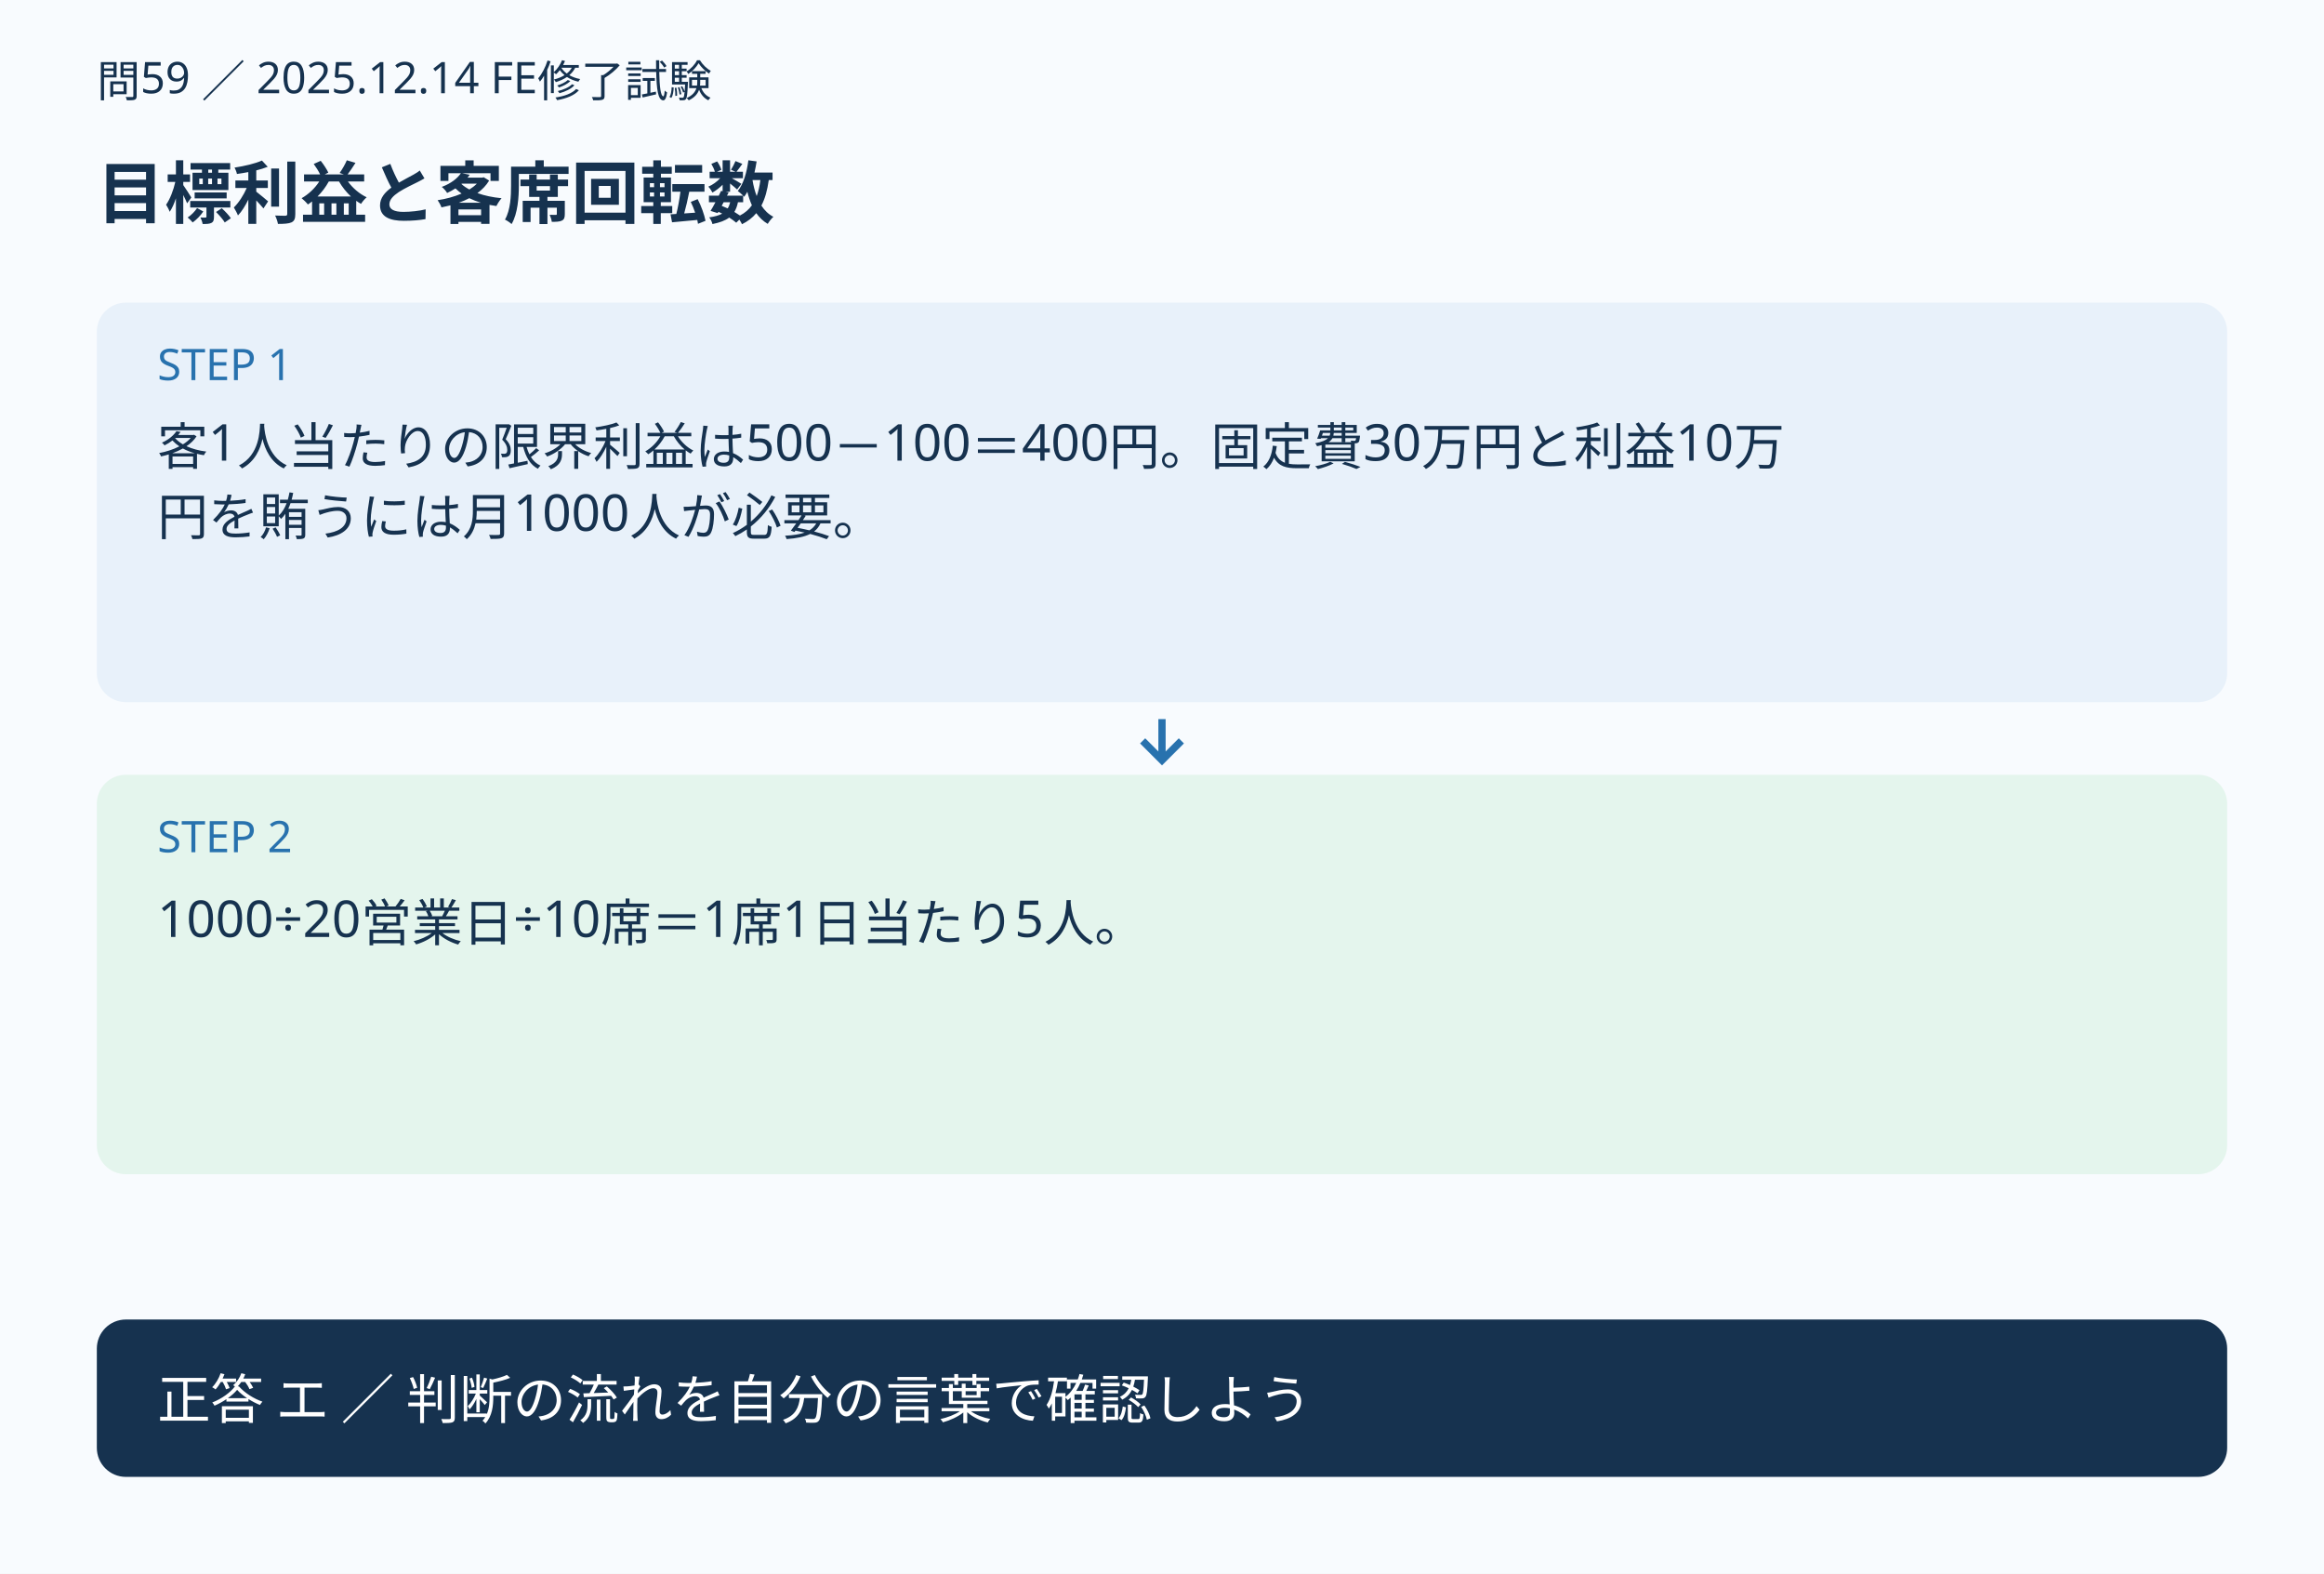
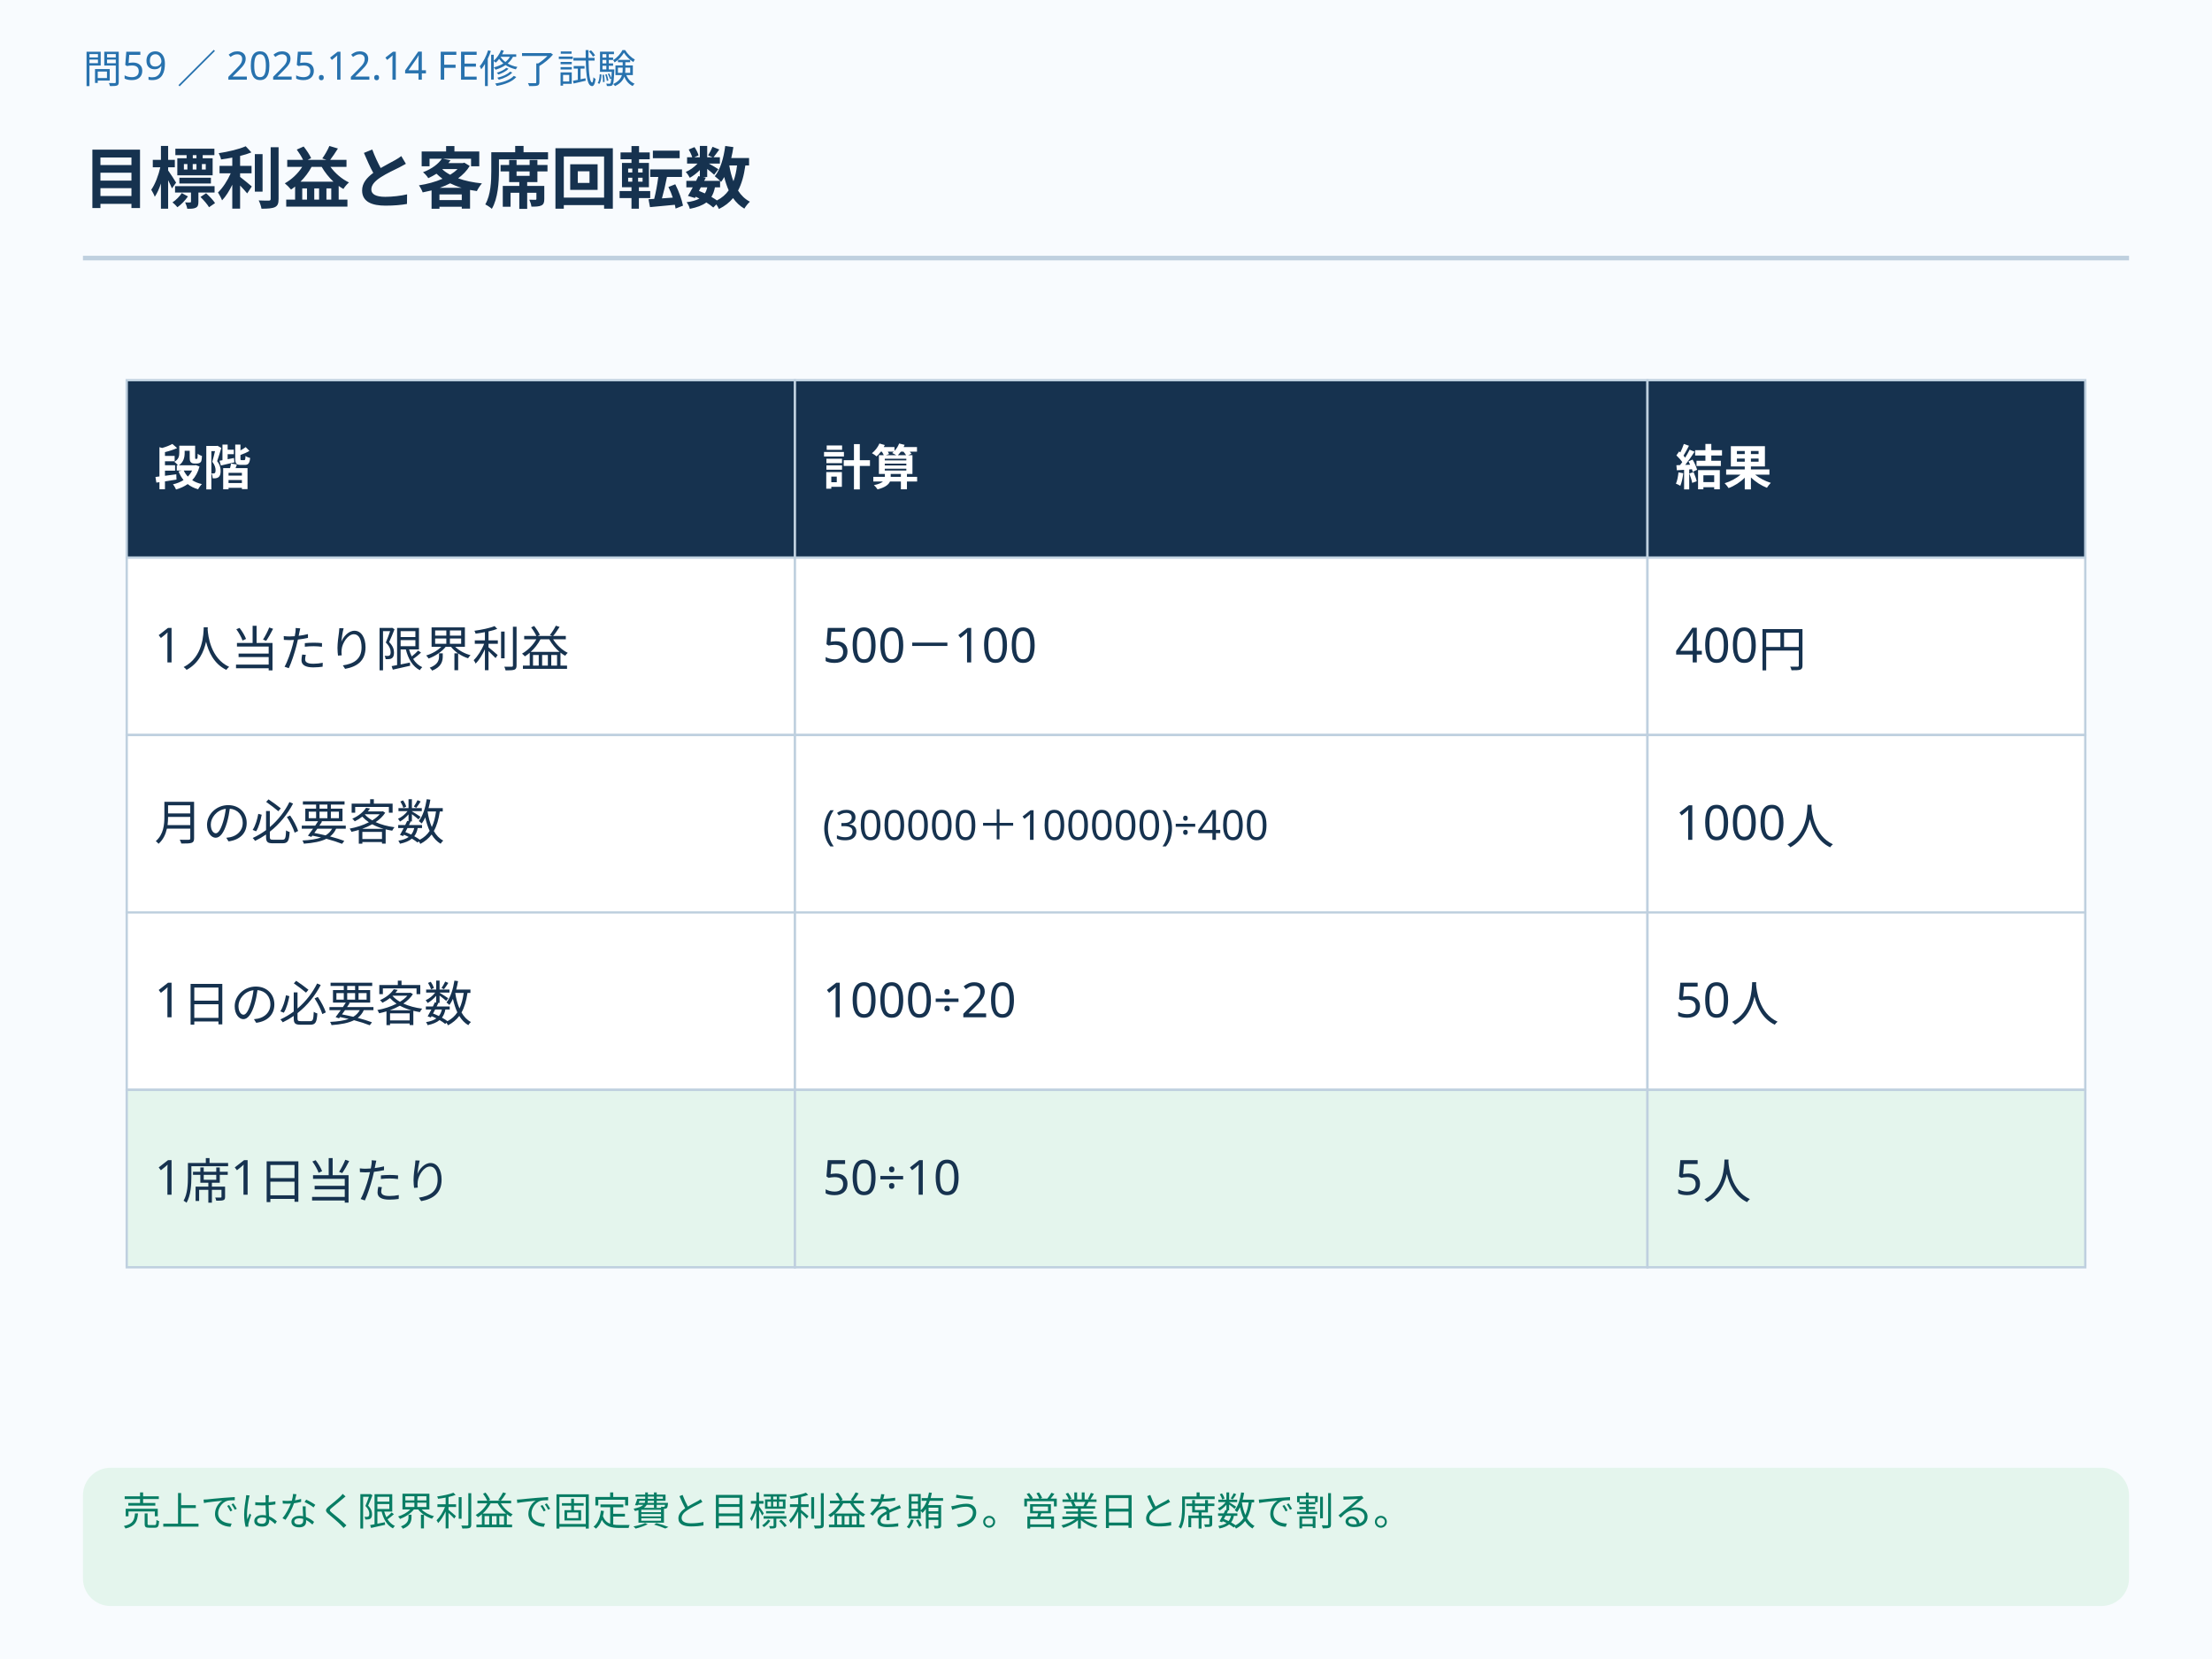
- <svg xmlns="http://www.w3.org/2000/svg" viewBox="0 0 960 650" role="img" aria-labelledby="t59">
-   <rect width="960" height="650" fill="#f8fbfe" />
+ <svg xmlns="http://www.w3.org/2000/svg" viewBox="0 0 960 720" role="img" aria-labelledby="title59 desc59">
+   <defs>
+     <marker id="arrow59" viewBox="0 0 10 10" refX="9" refY="5" markerWidth="7" markerHeight="7" orient="auto-start-reverse">
+       <path d="M0 0L10 5L0 10Z" fill="#2872ae" />
+     </marker>
+   </defs>
+   <rect width="960" height="720" fill="#f8fbfe" />
  <g font-family="Meiryo,Yu Gothic,sans-serif" fill="#16324f">
-     <text x="40" y="40" font-size="18">問59 ／ 2025.12.14 FE修了試験</text>
-     <text x="40" y="90" font-size="28" font-weight="bold">目標利益と客席回転数</text>
-     <rect x="40" y="125" width="880" height="165" rx="12" fill="#e8f1fa" />
-     <text x="65" y="157" font-size="18" fill="#2872ae">STEP 1</text>
-     <text x="65" y="192" font-size="21">客1人当たりの限界利益は500－100＝400円。固定費30万円と利益10万</text>
-     <text x="65" y="221" font-size="21">円を賄うには月1000人が必要。</text>
-     <path d="M480 297v17m-8-8 8 8 8-8" fill="none" stroke="#2872ae" stroke-width="3" />
-     <rect x="40" y="320" width="880" height="165" rx="12" fill="#e4f5ed" />
-     <text x="65" y="352" font-size="18" fill="#2872ae">STEP 2</text>
-     <text x="65" y="387" font-size="21">1000÷20営業日÷10席＝1席1日当たり5人。</text>
-     <rect x="40" y="545" width="880" height="65" rx="12" fill="#16324f" />
-     <text x="65" y="586" font-size="22" fill="white">正答 エ ／ 判断の流れを自分の言葉で確認しよう</text>
+     <text x="36" y="36" font-size="17" fill="#2872ae" font-weight="400" text-anchor="start">問59 ／ 2025.12.14 FE修了試験</text>
+     <text x="36" y="88" font-size="29" fill="#16324f" font-weight="700" text-anchor="start">目標利益と客席回転数</text>
+     <line x1="36" y1="112" x2="924" y2="112" stroke="#bfd0df" stroke-width="2" />
+     <rect x="55" y="165" width="290" height="77" rx="0" fill="#16324f" stroke="#bfd0df" />
+     <text x="67" y="210.5" font-size="21" fill="white" font-weight="700" text-anchor="start">段階</text>
+     <rect x="345" y="165" width="370" height="77" rx="0" fill="#16324f" stroke="#bfd0df" />
+     <text x="357" y="210.5" font-size="21" fill="white" font-weight="700" text-anchor="start">計算</text>
+     <rect x="715" y="165" width="190" height="77" rx="0" fill="#16324f" stroke="#bfd0df" />
+     <text x="727" y="210.5" font-size="21" fill="white" font-weight="700" text-anchor="start">結果</text>
+     <rect x="55" y="242" width="290" height="77" rx="0" fill="white" stroke="#bfd0df" />
+     <text x="67" y="287.5" font-size="21" fill="#16324f" font-weight="400" text-anchor="start">1人当たり限界利益</text>
+     <rect x="345" y="242" width="370" height="77" rx="0" fill="white" stroke="#bfd0df" />
+     <text x="357" y="287.5" font-size="21" fill="#16324f" font-weight="400" text-anchor="start">500－100</text>
+     <rect x="715" y="242" width="190" height="77" rx="0" fill="white" stroke="#bfd0df" />
+     <text x="727" y="287.5" font-size="21" fill="#16324f" font-weight="400" text-anchor="start">400円</text>
+     <rect x="55" y="319" width="290" height="77" rx="0" fill="white" stroke="#bfd0df" />
+     <text x="67" y="364.5" font-size="21" fill="#16324f" font-weight="400" text-anchor="start">月の必要客数</text>
+     <rect x="345" y="319" width="370" height="77" rx="0" fill="white" stroke="#bfd0df" />
+     <text x="357" y="364.5" font-size="18" fill="#16324f" font-weight="400" text-anchor="start">(300000＋100000)÷400</text>
+     <rect x="715" y="319" width="190" height="77" rx="0" fill="white" stroke="#bfd0df" />
+     <text x="727" y="364.5" font-size="21" fill="#16324f" font-weight="400" text-anchor="start">1000人</text>
+     <rect x="55" y="396" width="290" height="77" rx="0" fill="white" stroke="#bfd0df" />
+     <text x="67" y="441.5" font-size="21" fill="#16324f" font-weight="400" text-anchor="start">1日の必要客数</text>
+     <rect x="345" y="396" width="370" height="77" rx="0" fill="white" stroke="#bfd0df" />
+     <text x="357" y="441.5" font-size="21" fill="#16324f" font-weight="400" text-anchor="start">1000÷20</text>
+     <rect x="715" y="396" width="190" height="77" rx="0" fill="white" stroke="#bfd0df" />
+     <text x="727" y="441.5" font-size="21" fill="#16324f" font-weight="400" text-anchor="start">50人</text>
+     <rect x="55" y="473" width="290" height="77" rx="0" fill="#e4f5ed" stroke="#bfd0df" />
+     <text x="67" y="518.5" font-size="21" fill="#16324f" font-weight="400" text-anchor="start">1席1日当たり</text>
+     <rect x="345" y="473" width="370" height="77" rx="0" fill="#e4f5ed" stroke="#bfd0df" />
+     <text x="357" y="518.5" font-size="21" fill="#16324f" font-weight="400" text-anchor="start">50÷10</text>
+     <rect x="715" y="473" width="190" height="77" rx="0" fill="#e4f5ed" stroke="#bfd0df" />
+     <text x="727" y="518.5" font-size="21" fill="#16324f" font-weight="400" text-anchor="start">5人</text>
+     <rect x="36" y="637" width="888" height="60" rx="12" fill="#e4f5ed" stroke="none" />
+     <text x="53" y="662" font-size="17" fill="#087d64" font-weight="400" text-anchor="start">売上ではなく限界利益で固定費と目標利益を賄う。営業日と席数で割る。</text>
  </g>
</svg>
